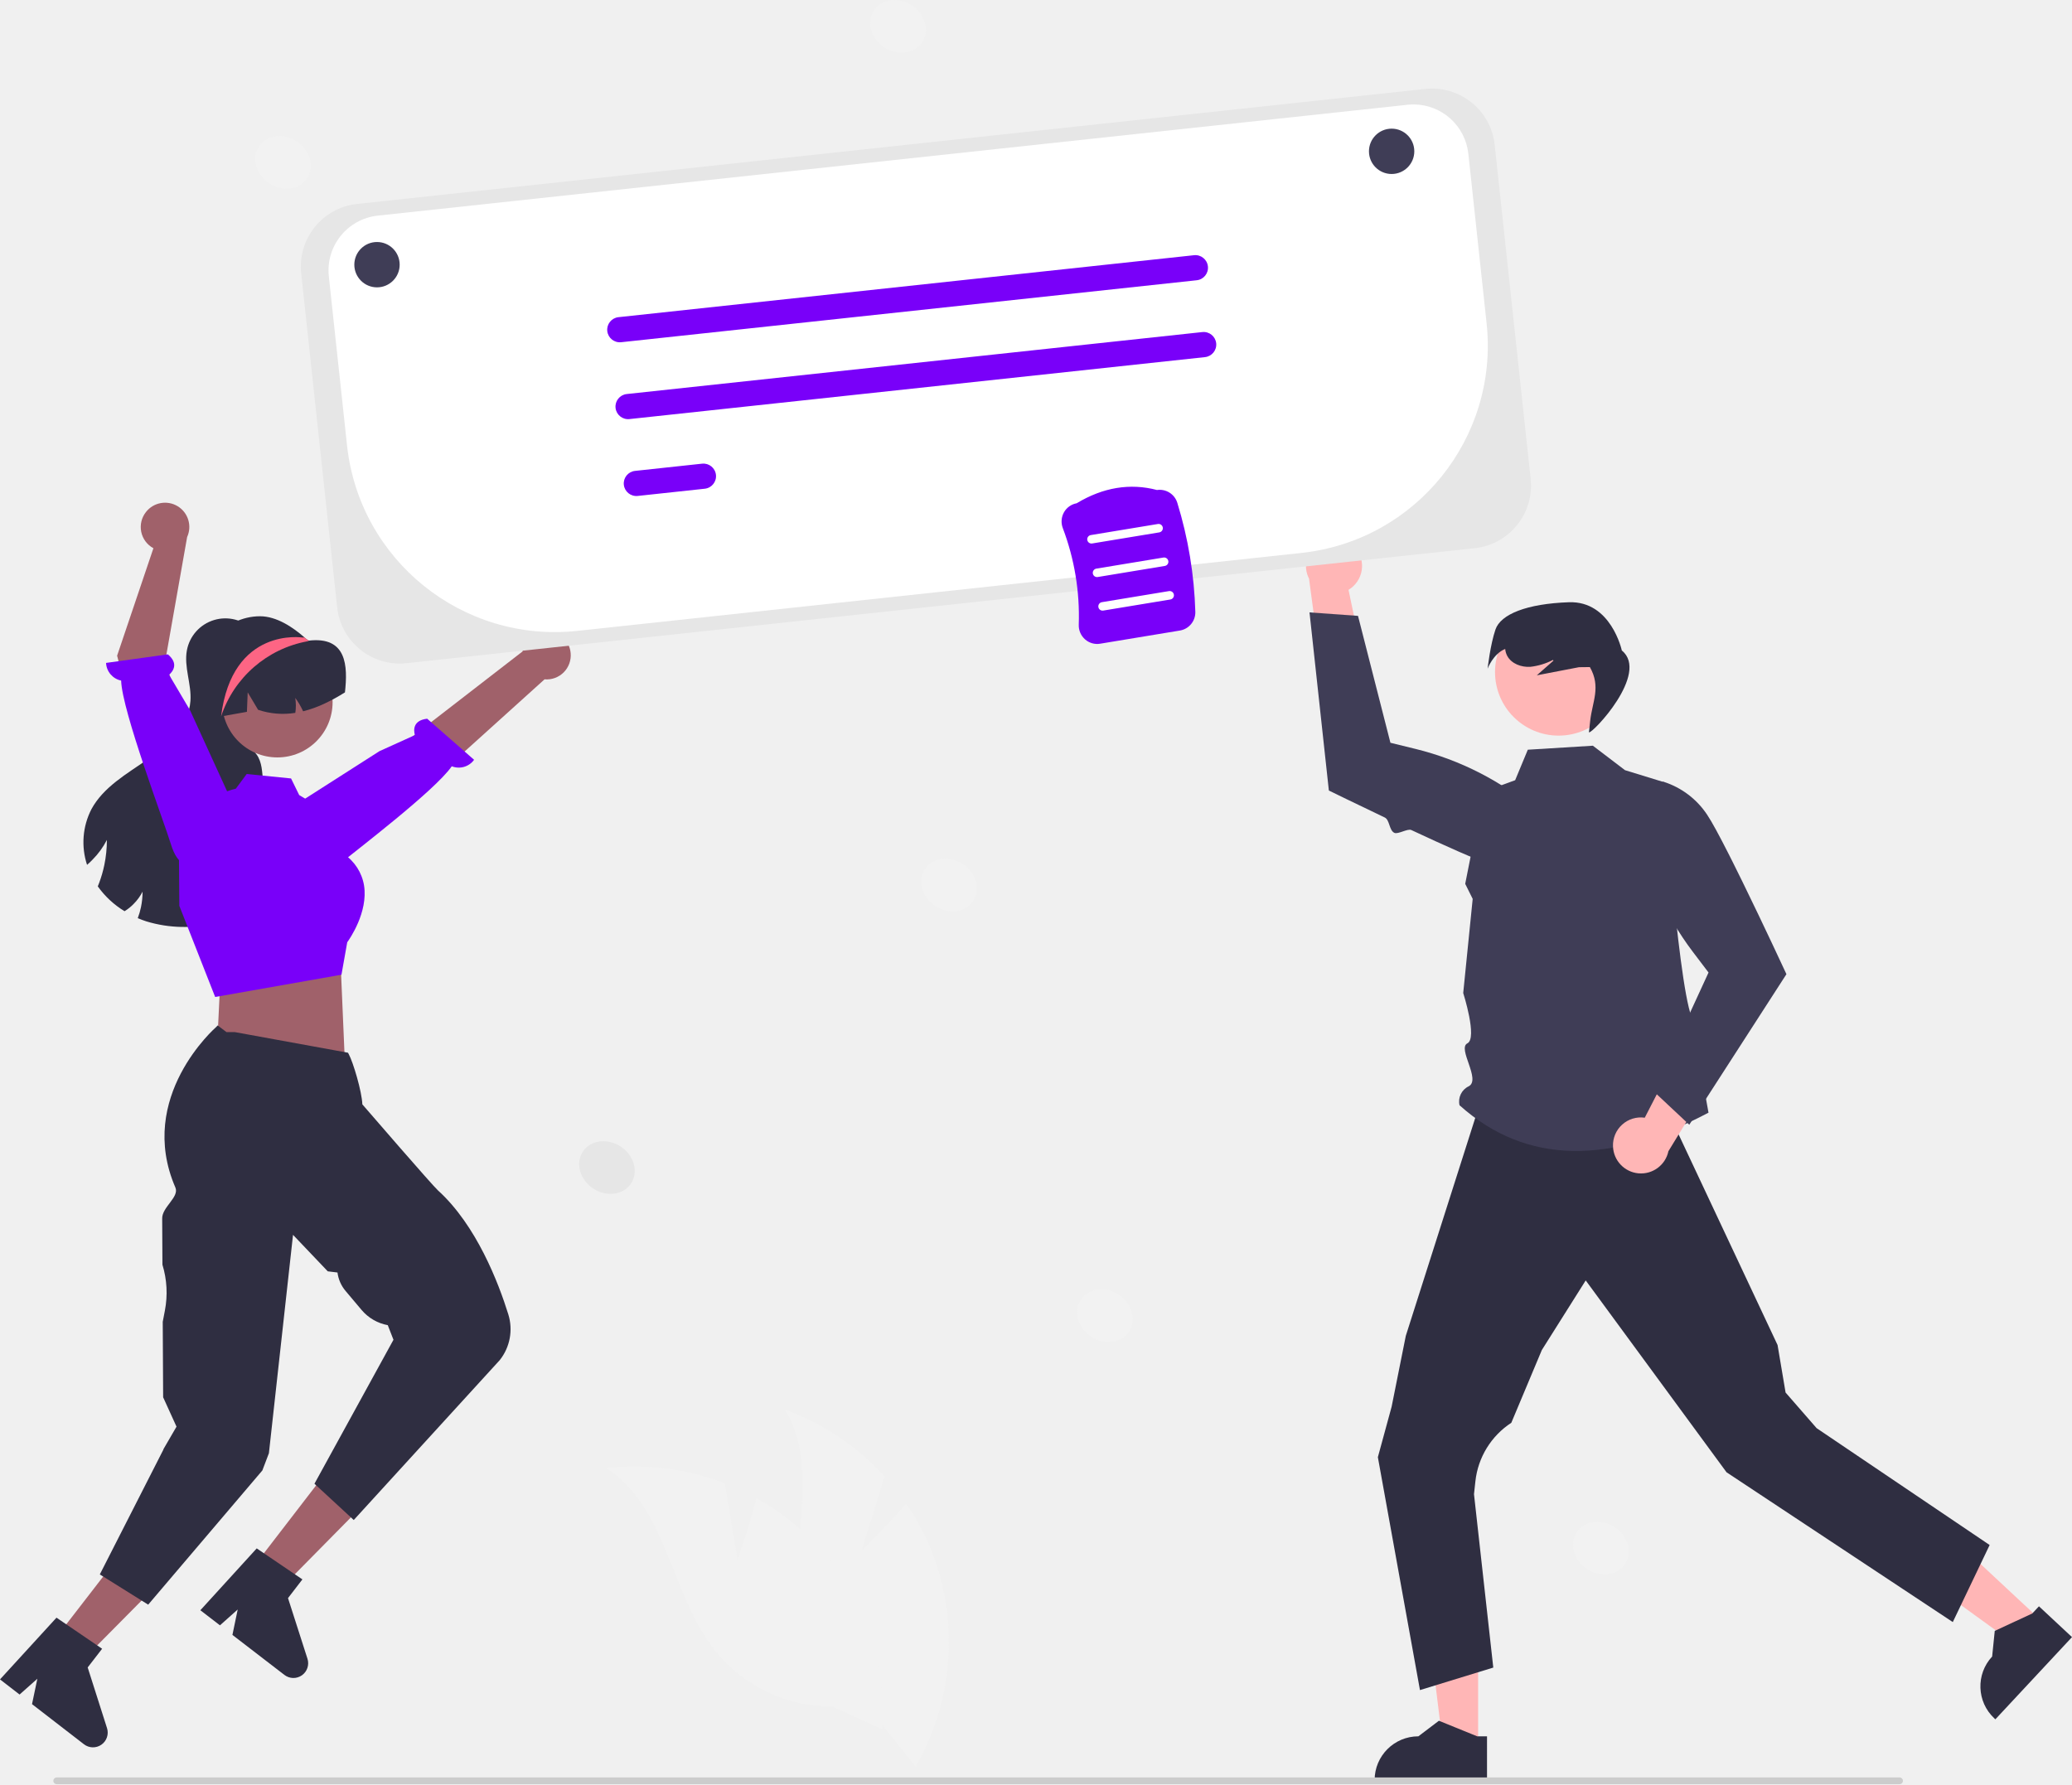
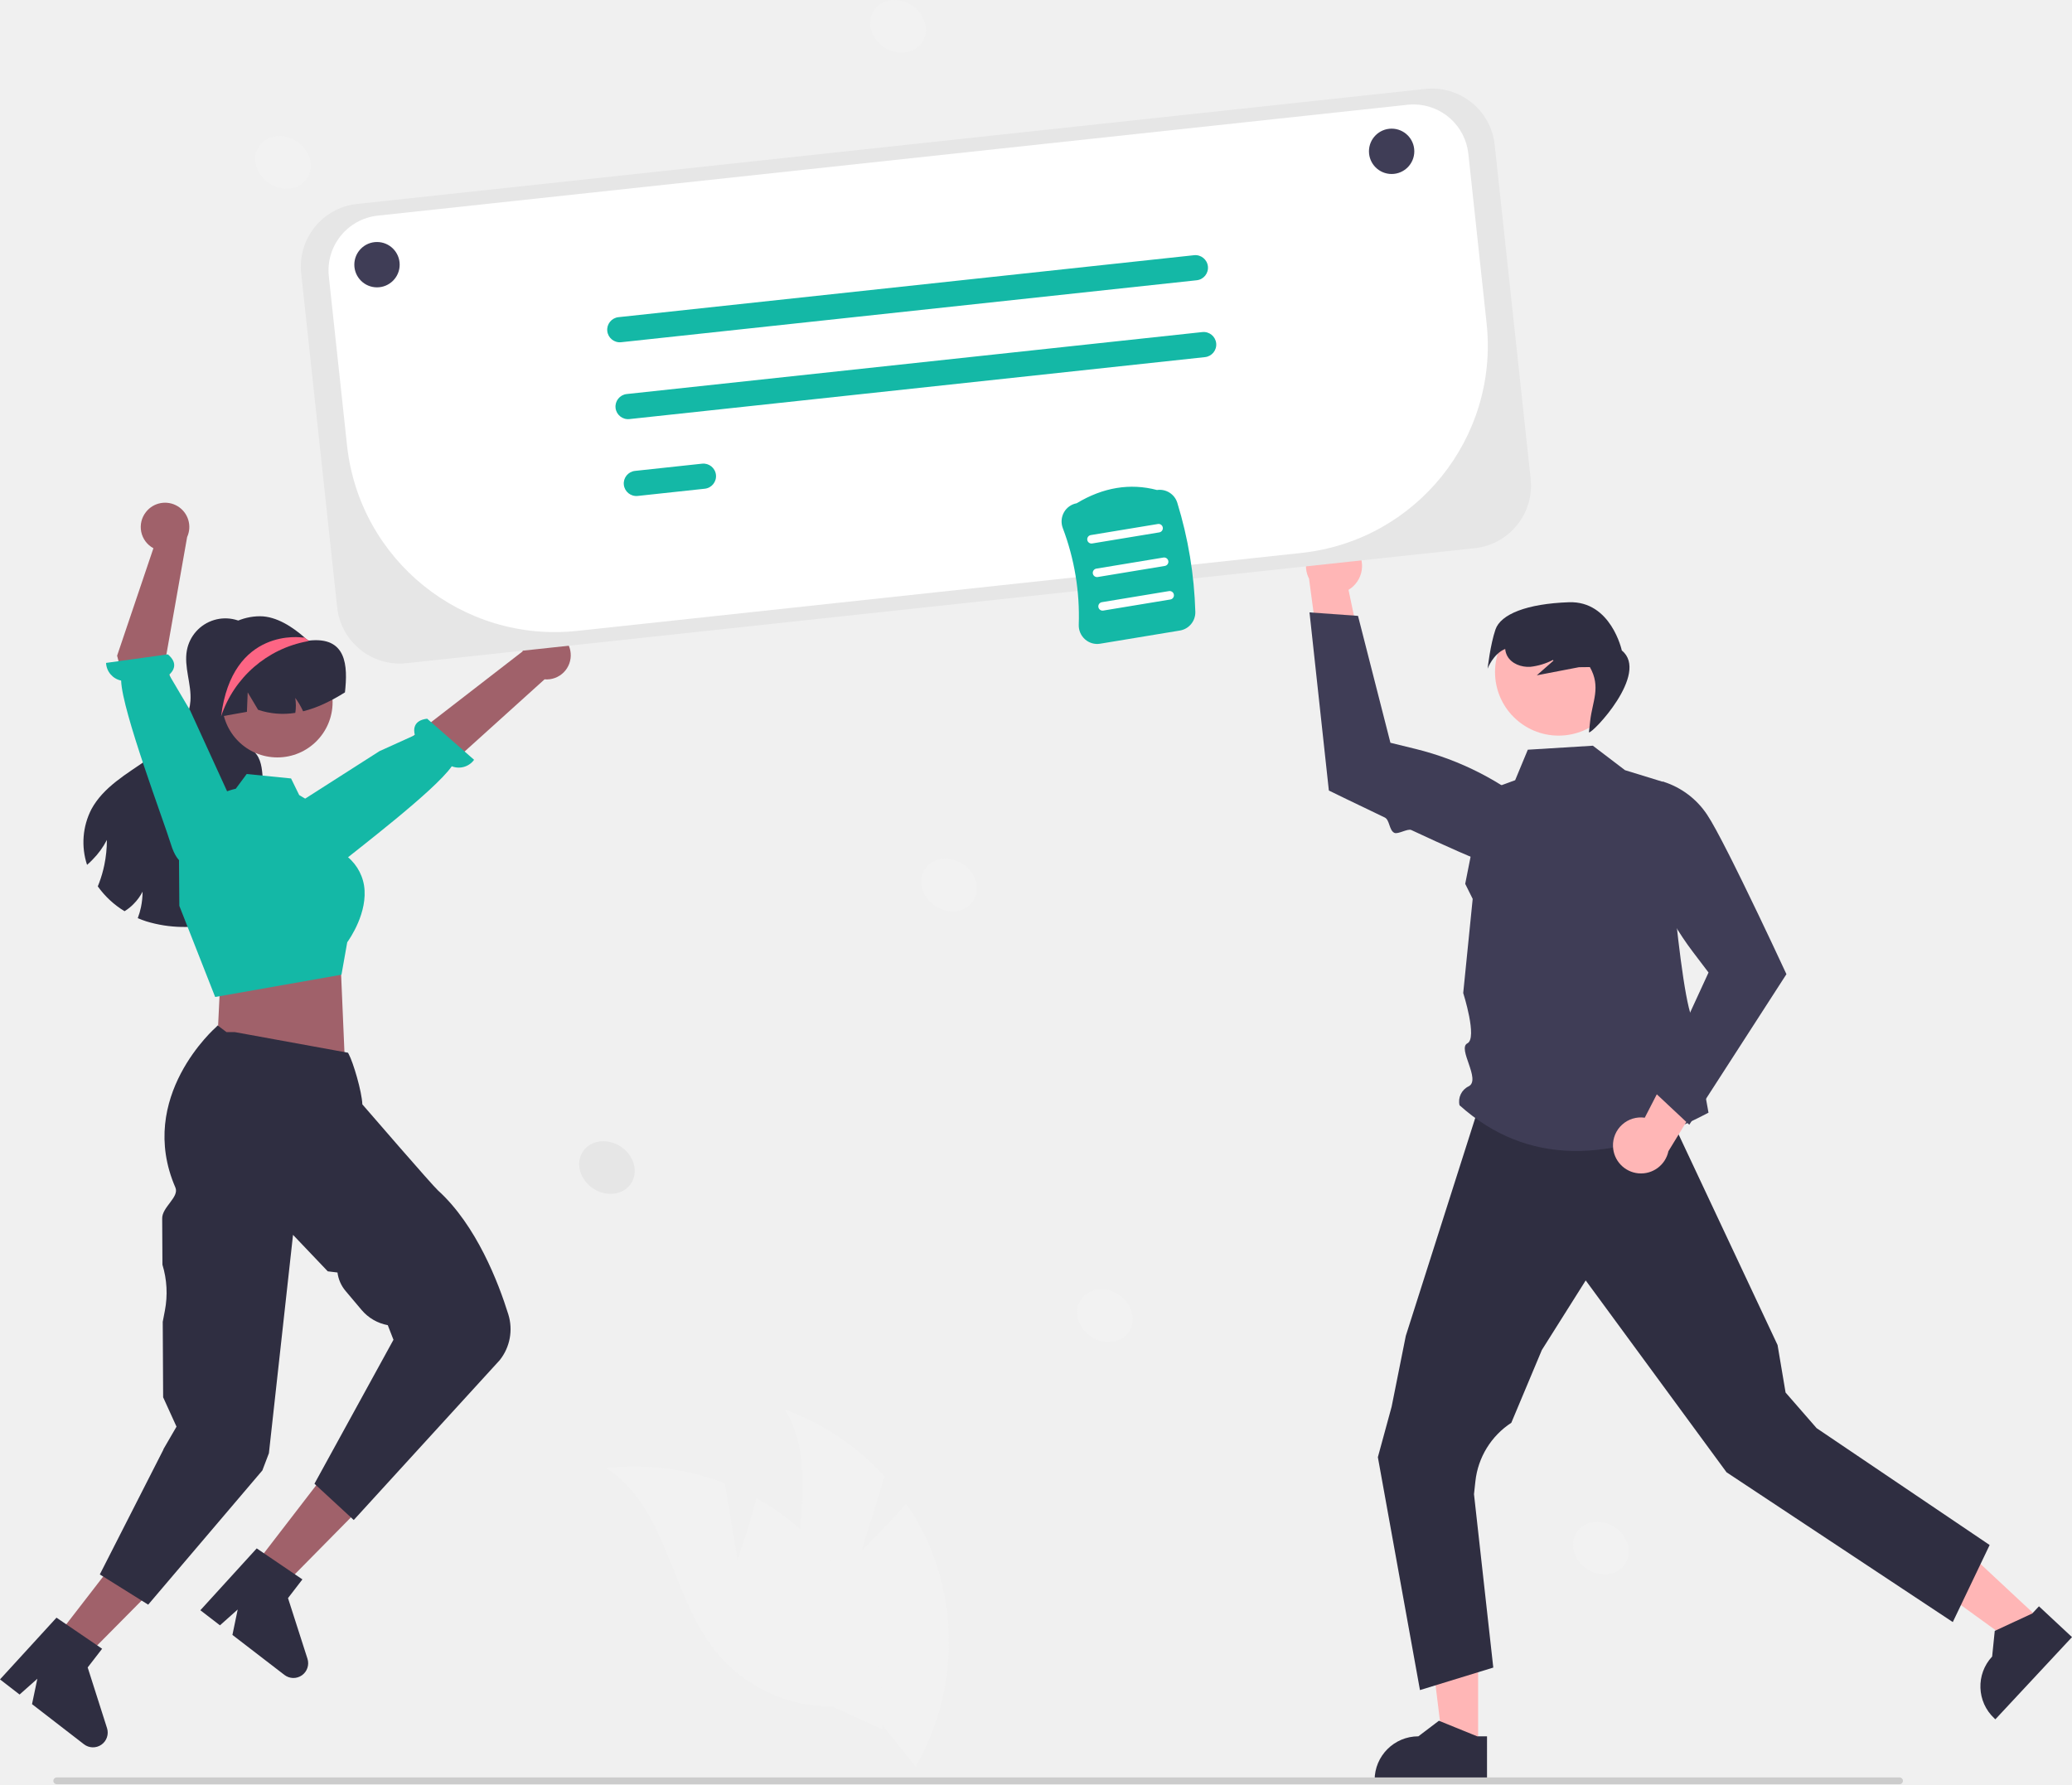
<svg xmlns="http://www.w3.org/2000/svg" width="731.077" height="629.614" viewBox="0 0 731.077 629.614" role="img" artist="Katerina Limpitsouni" source="https://undraw.co/">
  <path d="M538.567,682.174l7.985-26.005A87.77,87.77,0,0,0,511.468,632.663c13.124,21.743.407,50.108,5.706,74.946a52.794,52.794,0,0,0,28.277,35.978l12.117,15.014a88.466,88.466,0,0,0,6.502-73.787,85.453,85.453,0,0,0-9.894-19.018C546.976,674.261,538.567,682.174,538.567,682.174Z" transform="translate(-234.4615 -135.193)" fill="#f2f2f2" />
  <path d="M494.662,685.496,490.211,658.66a87.77,87.77,0,0,0-41.885-5.392c21.444,13.608,22.711,44.667,38.532,64.535A52.794,52.794,0,0,0,528.213,737.394l17.541,8.034a88.466,88.466,0,0,0-27.088-68.942,85.453,85.453,0,0,0-17.337-12.609C498.659,674.664,494.662,685.496,494.662,685.496Z" transform="translate(-234.4615 -135.193)" fill="#f2f2f2" />
  <polygon points="521.537 616.734 509.237 616.733 503.386 569.293 521.539 569.294 521.537 616.734" fill="#ffb6b6" />
  <path d="M759.135,763.849l-39.658-.001v-.502a15.437,15.437,0,0,1,15.436-15.436h.001l7.244-5.496,13.516,5.497,3.462 0Z" transform="translate(-234.4615 -135.193)" fill="#2f2e41" />
  <polygon points="720.217 571.872 711.831 580.869 673.137 552.804 685.514 539.526 720.217 571.872" fill="#ffb6b6" />
  <path d="M965.538,712.899l-27.04,29.01-.367-.342a15.437,15.437,0,0,1-.768-21.816l.001-.001.919-9.046,13.236-6.14,2.36-2.532Z" transform="translate(-234.4615 -135.193)" fill="#2f2e41" />
  <path d="M936.479,680.403l-13,27.189L843.65,654.738l-11.613-15.823-38.079-51.882-15.479,24.561-10.771,25.675,0,0a28.302,28.302,0,0,0-12.675,20.654l-.493,4.546,6.806,61.182-25.868,7.943-14.856-82.19,4.856-17.81,5-25,25.174-79h67.364l38.638,82.242,2.824,16.758,10.955,12.573Z" transform="translate(-234.4615 -135.193)" fill="#2f2e41" />
  <path d="M796.483,398.341l11.34,8.635,13.676,4.203s5.654,79.528,10.748,84.623.5,5.231,1.524,11.849,3.512,20.184,3.512,20.184c-34.387,18.203-64.032,18.691-87.845-2.609a5.931,5.931,0,0,1,3.236-6.695c4.432-2.352-4.086-13.328-.464-15.163s-1.472-17.755-1.472-17.755l3.342-33.216-2.64-5.31,6.443-32.489,11.18-4.083,4.466-10.76Z" transform="translate(-234.4615 -135.193)" fill="#3f3d56" />
  <path d="M803.587,539.69a9.83,9.83,0,0,1,11.207-10.08l15.982-31.064,8.904,15.82L823.139,541.439a9.884,9.884,0,0,1-19.551-1.749Z" transform="translate(-234.4615 -135.193)" fill="#ffb6b6" />
  <path d="M830.502,532.091l34.278-53.127-.113-.244c-.129-.28-7.892-17.045-15.413-32.4-1.158-2.365-2.311-4.696-3.429-6.928q-.724-1.445-1.426-2.83c-3.159-6.228-5.919-11.375-7.566-13.82a29.015,29.015,0,0,0-15.375-11.664l-.159-.041-.151.063a14.724,14.724,0,0,0-8.763,16.198,104.296,104.296,0,0,0,19.353,43.755l5.557,7.325-19.312,41.985Z" transform="translate(-234.4615 -135.193)" fill="#3f3d56" />
  <path d="M712.628,328.445a9.83,9.83,0,0,1-2.359,14.888l7.146,34.195-16.879-6.683-4.198-31.448A9.884,9.884,0,0,1,712.628,328.445Z" transform="translate(-234.4615 -135.193)" fill="#ffb6b6" />
  <path d="M696.505,351.296l6.826,62.857.242.119c.199.098,8.847,4.339,19.461,9.391,1.791.852,1.534,4.543,3.405,5.426,1.289.608,4.693-1.597,5.996-.988,11.602,5.426,23.334,10.702,28.01,12.131a29.015,29.015,0,0,0,19.289-.621l.149-.068.078-.144a14.724,14.724,0,0,0-3.392-18.101A104.296,104.296,0,0,0,733.982,399.492l-8.929-2.191-11.436-44.776Z" transform="translate(-234.4615 -135.193)" fill="#3f3d56" />
  <circle cx="549.931" cy="237.156" r="22.431" fill="#ffb6b6" />
  <path d="M762.123,357.318c1.845-5.367,11.027-9.089,25.914-9.606S806.699,364.738,806.699,364.738c9.938,8.062-10.612,29.645-11.606,28.868l.447-4.055c.74-6.717,3.885-11.958-.115-18.958l-3.841.044q-7.441,1.431-14.882,2.862l5.873-5.171-.166-.256a22.726,22.726,0,0,1-8.017,2.434c-3.157.186-6.607-1.071-8.119-3.848a6.466,6.466,0,0,1-.725-2.46c-4.257,1.701-6.203,6.948-6.203,6.948S760.278,362.685,762.123,357.318Z" transform="translate(-234.4615 -135.193)" fill="#2f2e41" />
  <path d="M324.835,358.664a12.015,12.015,0,0,0-.981-1.099c.085-.117.171-.245.256-.363Z" transform="translate(-234.4615 -135.193)" fill="#2f2e41" />
  <path d="M329.197,448.88c-3.669,6.517-10.997,10.154-18.261,11.936a45.628,45.628,0,0,1-24.821-.48c-1.024-.331-2.048-.715-3.04-1.141a26.191,26.191,0,0,0,1.131-3.893,26.702,26.702,0,0,0,.555-5.45,17.207,17.207,0,0,1-3.104,4.277,15.695,15.695,0,0,1-3.253,2.613,31.947,31.947,0,0,1-9.44-8.768c.16-.395.32-.789.469-1.184a42.552,42.552,0,0,0,1.835-6.336,43.324,43.324,0,0,0,.907-8.864,27.851,27.851,0,0,1-5.056,6.954,22.669,22.669,0,0,1-1.941,1.845,25.523,25.523,0,0,1,1.536-19.637c4.224-7.808,12.416-12.448,19.711-17.493,7.306-5.045,14.613-11.872,15.231-20.735.416-5.984-2.357-11.978-1.248-17.866a13.804,13.804,0,0,1,23.445-7.093c-4.139,5.866-8.256,11.936-9.93,18.911-1.707,7.104-.309,15.434,5.291,20.138,1.92,1.621,4.277,2.773,5.76,4.8,1.973,2.688,1.984,6.272,2.304,9.578.64,6.432,2.741,12.618,3.872,18.986C332.291,436.336,332.355,443.237,329.197,448.88Z" transform="translate(-234.4615 -135.193)" fill="#2f2e41" />
  <polygon points="19.519 578.195 29.254 585.716 62.898 551.747 48.53 540.646 19.519 578.195" fill="#a0616a" />
  <path d="M254.395,706.039l16.098,10.972-5.094,6.593,6.823,21.409a5.204,5.204,0,0,1-8.141,5.699l-18.32-14.156,1.881-8.961-6.272,5.569-6.907-5.337Z" transform="translate(-234.4615 -135.193)" fill="#2f2e41" />
  <path d="M303.369,377.614a23.236,23.236,0,1,0,39.966-16.117l-.112-.111c-.186-.195-.372-.39-.567-.576a.009.009,0,0,1-.009-.009c-.242-.223-.483-.446-.734-.66-4.09-3.588-9.837-7.482-15.702-7.482C313.375,352.659,303.369,364.778,303.369,377.614Z" transform="translate(-234.4615 -135.193)" fill="#2f2e41" />
  <path d="M435.811,365.681a8.511,8.511,0,0,1-9.217,9.24l-57.538,51.951-9.902-15.638,59.672-46.149a8.557,8.557,0,0,1,16.985.596Z" transform="translate(-234.4615 -135.193)" fill="#a0616a" />
-   <path d="M344.465,442.554s2.141,3.954,9.454-2.151c5.854-4.888,33.903-26.107,39.945-34.803a6.686,6.686,0,0,0,7.872-2.286L385.18,388.814c-4.954.57-4.847,3.898-4.332,5.787l-12.489,5.658-32.25,20.61,6.756,18.854Z" transform="translate(-234.4615 -135.193)" fill="#7900f9" />
+   <path d="M344.465,442.554s2.141,3.954,9.454-2.151c5.854-4.888,33.903-26.107,39.945-34.803a6.686,6.686,0,0,0,7.872-2.286L385.18,388.814c-4.954.57-4.847,3.898-4.332,5.787l-12.489,5.658-32.25,20.61,6.756,18.854Z" transform="translate(-234.4615 -135.193)" fill="#14B8A6" />
  <polygon points="78.761 343.789 77.555 349.532 76.531 370.716 121.615 373.194 120.215 340.612 115.845 333.432 78.761 343.789" fill="#a0616a" />
  <circle cx="97.868" cy="247.797" r="19.484" fill="#a0616a" />
-   <path d="M297.738,454.858l-.12-16.196a25.776,25.776,0,0,1,19.962-25.124l.074-.017,3.853-5.191,15.653,1.566,2.869,5.864,11.343,6.754,4.367,14.039a16.602,16.602,0,0,1,7.174,11.119c1.483,9.471-5.148,18.946-5.937,20.033l-2.032,11.446-44.21,7.801-.359.045Z" transform="translate(-234.4615 -135.193)" fill="#7900f9" />
+   <path d="M297.738,454.858l-.12-16.196a25.776,25.776,0,0,1,19.962-25.124l.074-.017,3.853-5.191,15.653,1.566,2.869,5.864,11.343,6.754,4.367,14.039a16.602,16.602,0,0,1,7.174,11.119c1.483,9.471-5.148,18.946-5.937,20.033l-2.032,11.446-44.21,7.801-.359.045Z" transform="translate(-234.4615 -135.193)" fill="#14B8A6" />
  <path d="M356.173,379.517a66.428,66.428,0,0,1-7.061,3.893,40.632,40.632,0,0,1-7.701,2.784,26.617,26.617,0,0,0-2.773-4.725,17.184,17.184,0,0,1,.021,5.28,27.507,27.507,0,0,1-13.13-1.077l-3.669-6.154-.277,6.869c-3.04.555-6.069,1.077-9.109,1.621-.181.021-.363.064-.533.096-1.888-8.512.789-17.887,6.741-23.562a21.445,21.445,0,0,1,22.527-4.373c.48.192.971.405,1.44.629a.01.01,0,0,0,.011.011c.277.139.512.469.821.437C356.791,359.762,357.218,370.087,356.173,379.517Z" transform="translate(-234.4615 -135.193)" fill="#2f2e41" />
  <polygon points="89.297 553.071 99.047 560.572 132.623 526.535 118.233 515.464 89.297 553.071" fill="#a0616a" />
  <path d="M325.042,681.594,341.162,692.533l-5.081,6.603,6.866,21.395a5.204,5.204,0,0,1-8.129,5.715l-18.349-14.119,1.863-8.965-6.261,5.581-6.918-5.323Z" transform="translate(-234.4615 -135.193)" fill="#2f2e41" />
  <path d="M292.12,646.722l-0-.127,4.621-7.963-4.718-10.365-.142-26.631.765-3.998a33.632,33.632,0,0,0-.872-16.158l0,0-.086-16.21c-.166-4.061,6.125-7.632,4.658-11.018-13.866-31.999,14.16-56.41,14.349-56.606l.573-.595,3.107,2.354,2.958.004,39.912,7.273.288.537c1.57,2.944,4.599,13.093,4.779,17.686,1.989,2.303,24.647,28.521,26.661,30.343,13.611,12.315,21.404,32.698,24.837,43.753a17.555,17.555,0,0,1-3.006,16.143L359.276,671.582l-13.866-12.8,27.881-50.805-2.01-5.155a15.843,15.843,0,0,1-9.237-5.366l-5.646-6.701a12.529,12.529,0,0,1-2.86-6.517l-3.424-.412L337.851,570.95l-8.508,77.052-2.313,6.087-40.284,47.359L269.679,690.781Z" transform="translate(-234.4615 -135.193)" fill="#2f2e41" />
  <path d="M285.968,315.87a8.511,8.511,0,0,0,2.623,12.785l-12.809,37.922,10.46,40.187,16.866-7.625-10.408-30.312,7.787-44.122a8.557,8.557,0,0,0-14.519-8.835Z" transform="translate(-234.4615 -135.193)" fill="#a0616a" />
-   <path d="M301.407,439.876s-3.961,2.127-6.716-6.992c-2.206-7.301-17.216-46.94-17.486-57.526a6.686,6.686,0,0,1-5.321-6.236l21.8-3.017c3.825,3.198,1.908,5.92.439,7.215l7.425,12.577,15.519,33.953L304.297,438.389Z" transform="translate(-234.4615 -135.193)" fill="#7900f9" />
+   <path d="M301.407,439.876s-3.961,2.127-6.716-6.992c-2.206-7.301-17.216-46.94-17.486-57.526a6.686,6.686,0,0,1-5.321-6.236l21.8-3.017c3.825,3.198,1.908,5.92.439,7.215l7.425,12.577,15.519,33.953L304.297,438.389Z" transform="translate(-234.4615 -135.193)" fill="#14B8A6" />
  <path d="M312.468,388.005A39.634,39.634,0,0,1,342.982,361.488c.028-.009.121-.046.242-.102.074-.047.167-.093.26-.139-.279-.158-.548-.297-.827-.437a.009.009,0,0,1-.009-.009c-.242-.223-.483-.446-.734-.66l-.706.028S316.381,356.237,312.468,388.005Z" transform="translate(-234.4615 -135.193)" fill="#fd6584" />
  <ellipse cx="624.318" cy="599.483" rx="8.857" ry="10.195" transform="translate(-455.0757 652.0179) rotate(-56.36398)" fill="#f2f2f2" />
  <ellipse cx="569.318" cy="447.483" rx="8.857" ry="10.195" transform="translate(-353.0592 538.4215) rotate(-56.36398)" fill="#f2f2f2" />
  <ellipse cx="799.318" cy="681.483" rx="8.857" ry="10.195" transform="translate(-445.2818 834.2972) rotate(-56.36398)" fill="#f2f2f2" />
  <ellipse cx="334.318" cy="192.483" rx="8.857" ry="10.195" transform="translate(-245.583 229.0152) rotate(-56.36398)" fill="#f2f2f2" />
  <ellipse cx="551.318" cy="144.483" rx="8.857" ry="10.195" transform="translate(-108.8191 388.2715) rotate(-56.36398)" fill="#f2f2f2" />
  <ellipse cx="448.618" cy="547.197" rx="8.857" ry="10.195" transform="translate(-489.9215 482.4108) rotate(-56.36398)" fill="#e6e6e6" />
  <path d="M904.729,764.807h-650.294a1.191,1.191,0,0,1,0-2.381h650.294a1.191,1.191,0,0,1,0,2.381Z" transform="translate(-234.4615 -135.193)" fill="#ccc" />
  <path d="M375.47,369.355a22.24,22.24,0,0,1-22.045-19.831L340.73,231.618a22.23,22.23,0,0,1,19.701-24.455l376.954-40.588a22.23,22.23,0,0,1,24.456,19.7L774.536,304.181a22.231,22.231,0,0,1-19.701,24.456l-.054-.497.054.497L377.881,369.225A22.494,22.494,0,0,1,375.47,369.355Z" transform="translate(-234.4615 -135.193)" fill="#e6e6e6" />
  <path d="M733.233,172.048a19.852,19.852,0,0,0-2.12.114L367.749,211.287a19.459,19.459,0,0,0-17.264,21.431l6.419,59.615a73.811,73.811,0,0,0,81.29,65.486L693.699,330.308A73.587,73.587,0,0,0,758.986,249.265l-6.443-59.838a19.463,19.463,0,0,0-19.31-17.378Z" transform="translate(-234.4615 -135.193)" fill="#fff" />
-   <path d="M656.714,234.09l-203.088,21.867a4.444,4.444,0,1,1-.952-8.838l203.088-21.867a4.444,4.444,0,1,1,.952,8.838Z" transform="translate(-234.4615 -135.193)" fill="#7900f9" />
-   <path d="M659.634,261.213l-203.088,21.867a4.444,4.444,0,0,1-.952-8.838l203.088-21.867a4.444,4.444,0,0,1,.952,8.838Z" transform="translate(-234.4615 -135.193)" fill="#7900f9" />
-   <path d="M483.133,307.654l-23.667,2.548a4.444,4.444,0,0,1-.952-8.838l23.667-2.548a4.444,4.444,0,1,1,.952,8.838Z" transform="translate(-234.4615 -135.193)" fill="#7900f9" />
+   <path d="M656.714,234.09l-203.088,21.867a4.444,4.444,0,1,1-.952-8.838l203.088-21.867a4.444,4.444,0,1,1,.952,8.838Z" transform="translate(-234.4615 -135.193)" fill="#14B8A6" />
+   <path d="M659.634,261.213l-203.088,21.867a4.444,4.444,0,0,1-.952-8.838l203.088-21.867a4.444,4.444,0,0,1,.952,8.838Z" transform="translate(-234.4615 -135.193)" fill="#14B8A6" />
+   <path d="M483.133,307.654l-23.667,2.548a4.444,4.444,0,0,1-.952-8.838l23.667-2.548a4.444,4.444,0,1,1,.952,8.838Z" transform="translate(-234.4615 -135.193)" fill="#14B8A6" />
  <circle cx="133.018" cy="93.4" r="8" fill="#3f3d56" />
  <circle cx="491.018" cy="53.4" r="8" fill="#3f3d56" />
-   <path d="M617.323,360.829a6.587,6.587,0,0,1-2.236-5.196,87.659,87.659,0,0,0-5.63-34.077,6.587,6.587,0,0,1,.446-5.639,6.439,6.439,0,0,1,4.449-3.13c9.299-5.611,18.831-7.187,28.338-4.681a6.515,6.515,0,0,1,7.163,4.491,144.983,144.983,0,0,1,6.365,38.525,6.514,6.514,0,0,1-5.446,6.575l-28.133,4.648A6.438,6.438,0,0,1,617.323,360.829Z" transform="translate(-234.4615 -135.193)" fill="#7900f9" />
+   <path d="M617.323,360.829a6.587,6.587,0,0,1-2.236-5.196,87.659,87.659,0,0,0-5.63-34.077,6.587,6.587,0,0,1,.446-5.639,6.439,6.439,0,0,1,4.449-3.13c9.299-5.611,18.831-7.187,28.338-4.681a6.515,6.515,0,0,1,7.163,4.491,144.983,144.983,0,0,1,6.365,38.525,6.514,6.514,0,0,1-5.446,6.575l-28.133,4.648A6.438,6.438,0,0,1,617.323,360.829Z" transform="translate(-234.4615 -135.193)" fill="#14B8A6" />
  <path d="M619.821,326.974l23.679-3.912a1.5,1.5,0,1,0-.489-2.96l-23.679,3.912a1.5,1.5,0,0,0,.489,2.96Z" transform="translate(-234.4615 -135.193)" fill="#fff" />
  <path d="M621.777,338.813l23.679-3.912a1.5,1.5,0,0,0-.489-2.96l-23.679,3.912a1.5,1.5,0,1,0,.489,2.96Z" transform="translate(-234.4615 -135.193)" fill="#fff" />
  <path d="M623.733,350.653l23.679-3.912a1.5,1.5,0,0,0-.489-2.96l-23.679,3.912a1.5,1.5,0,1,0,.489,2.96Z" transform="translate(-234.4615 -135.193)" fill="#fff" />
</svg>
